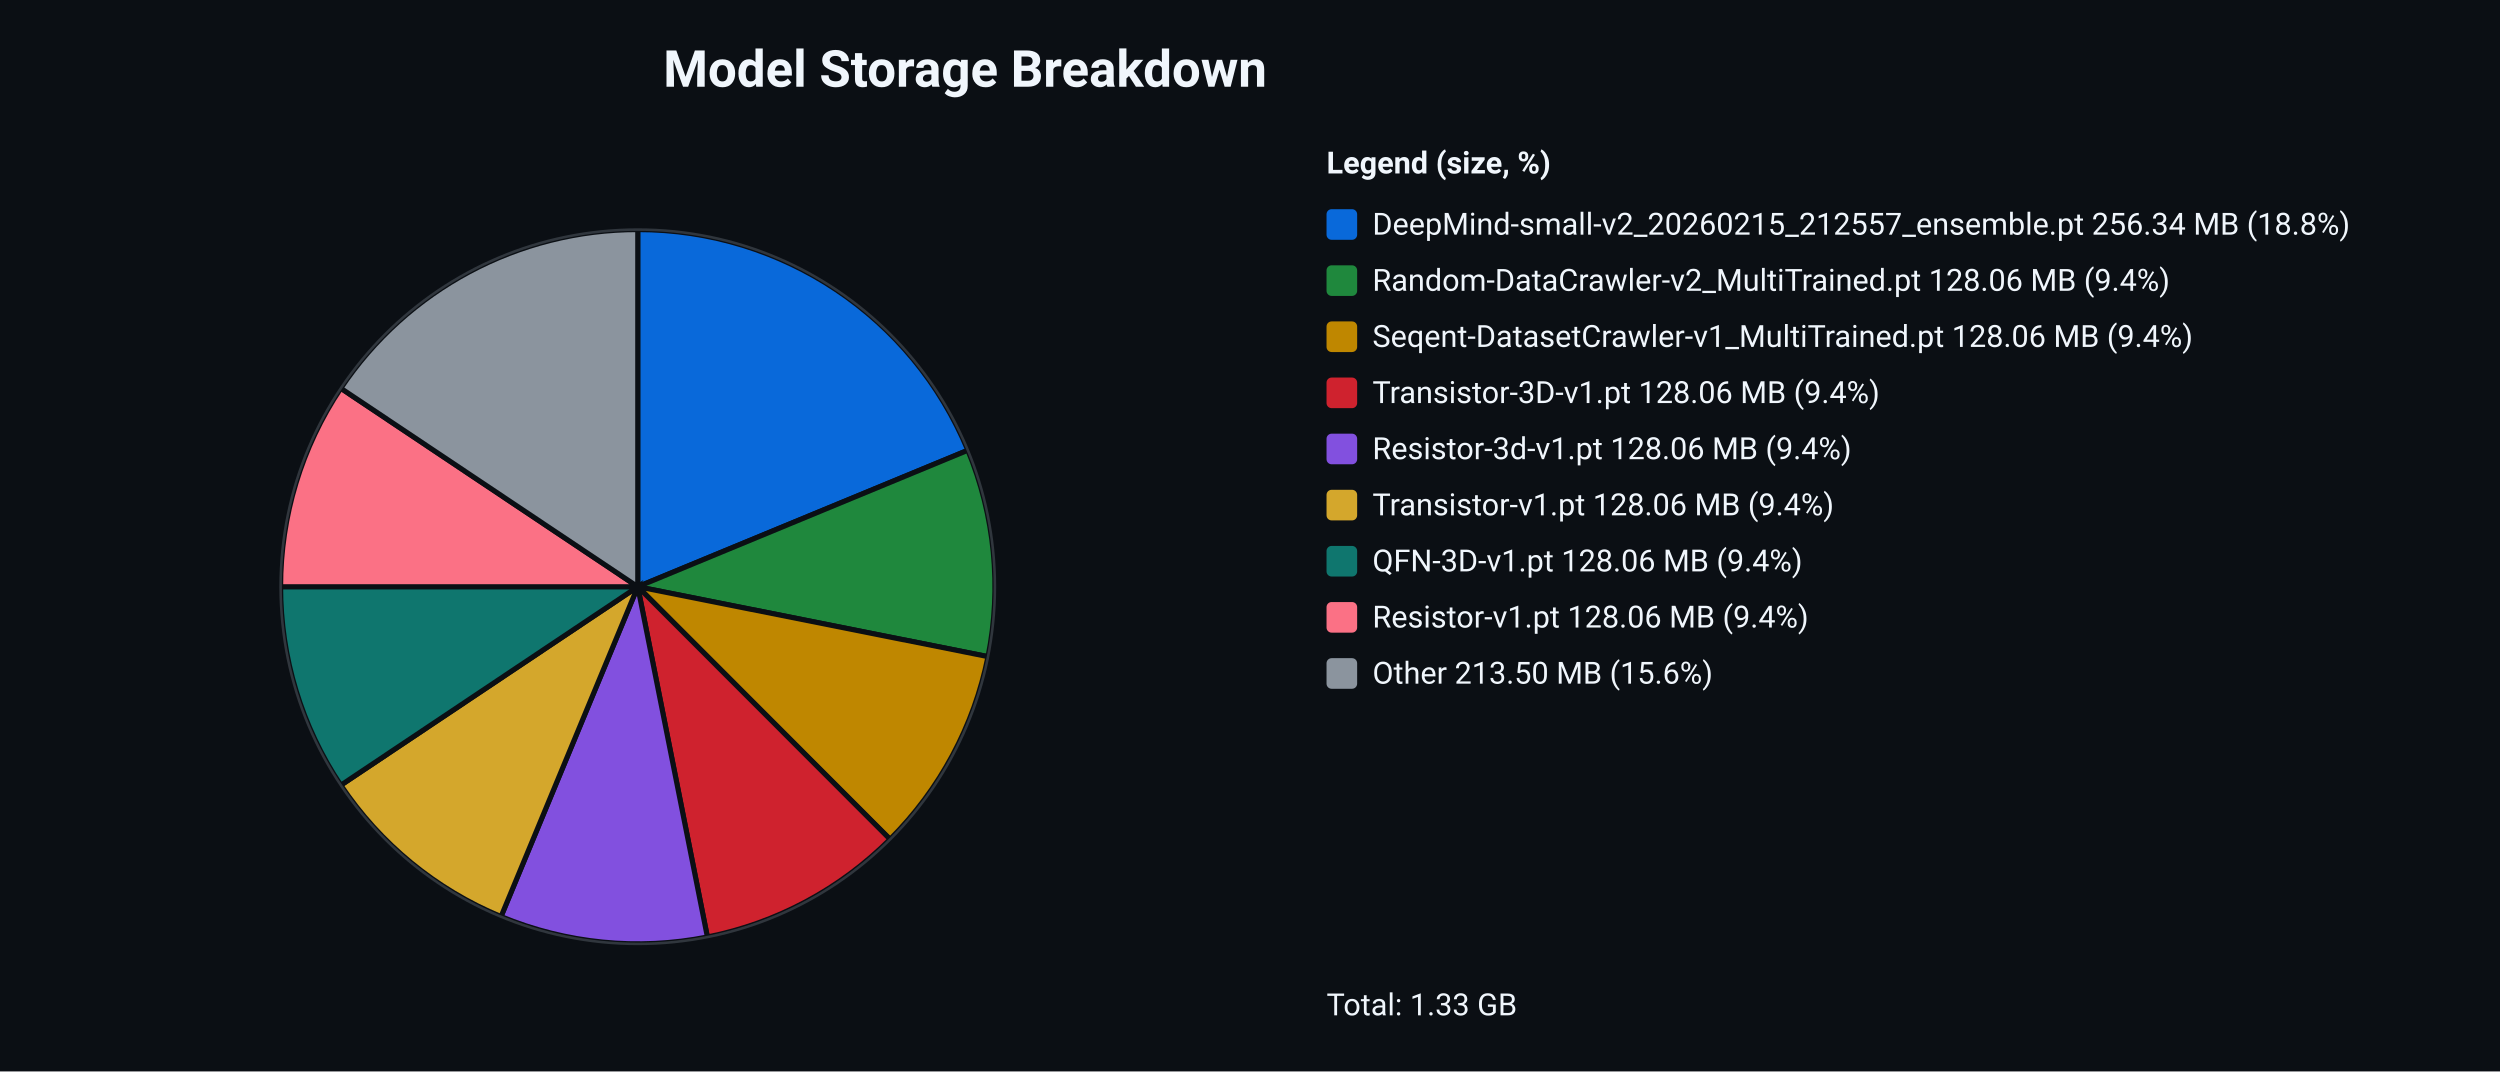
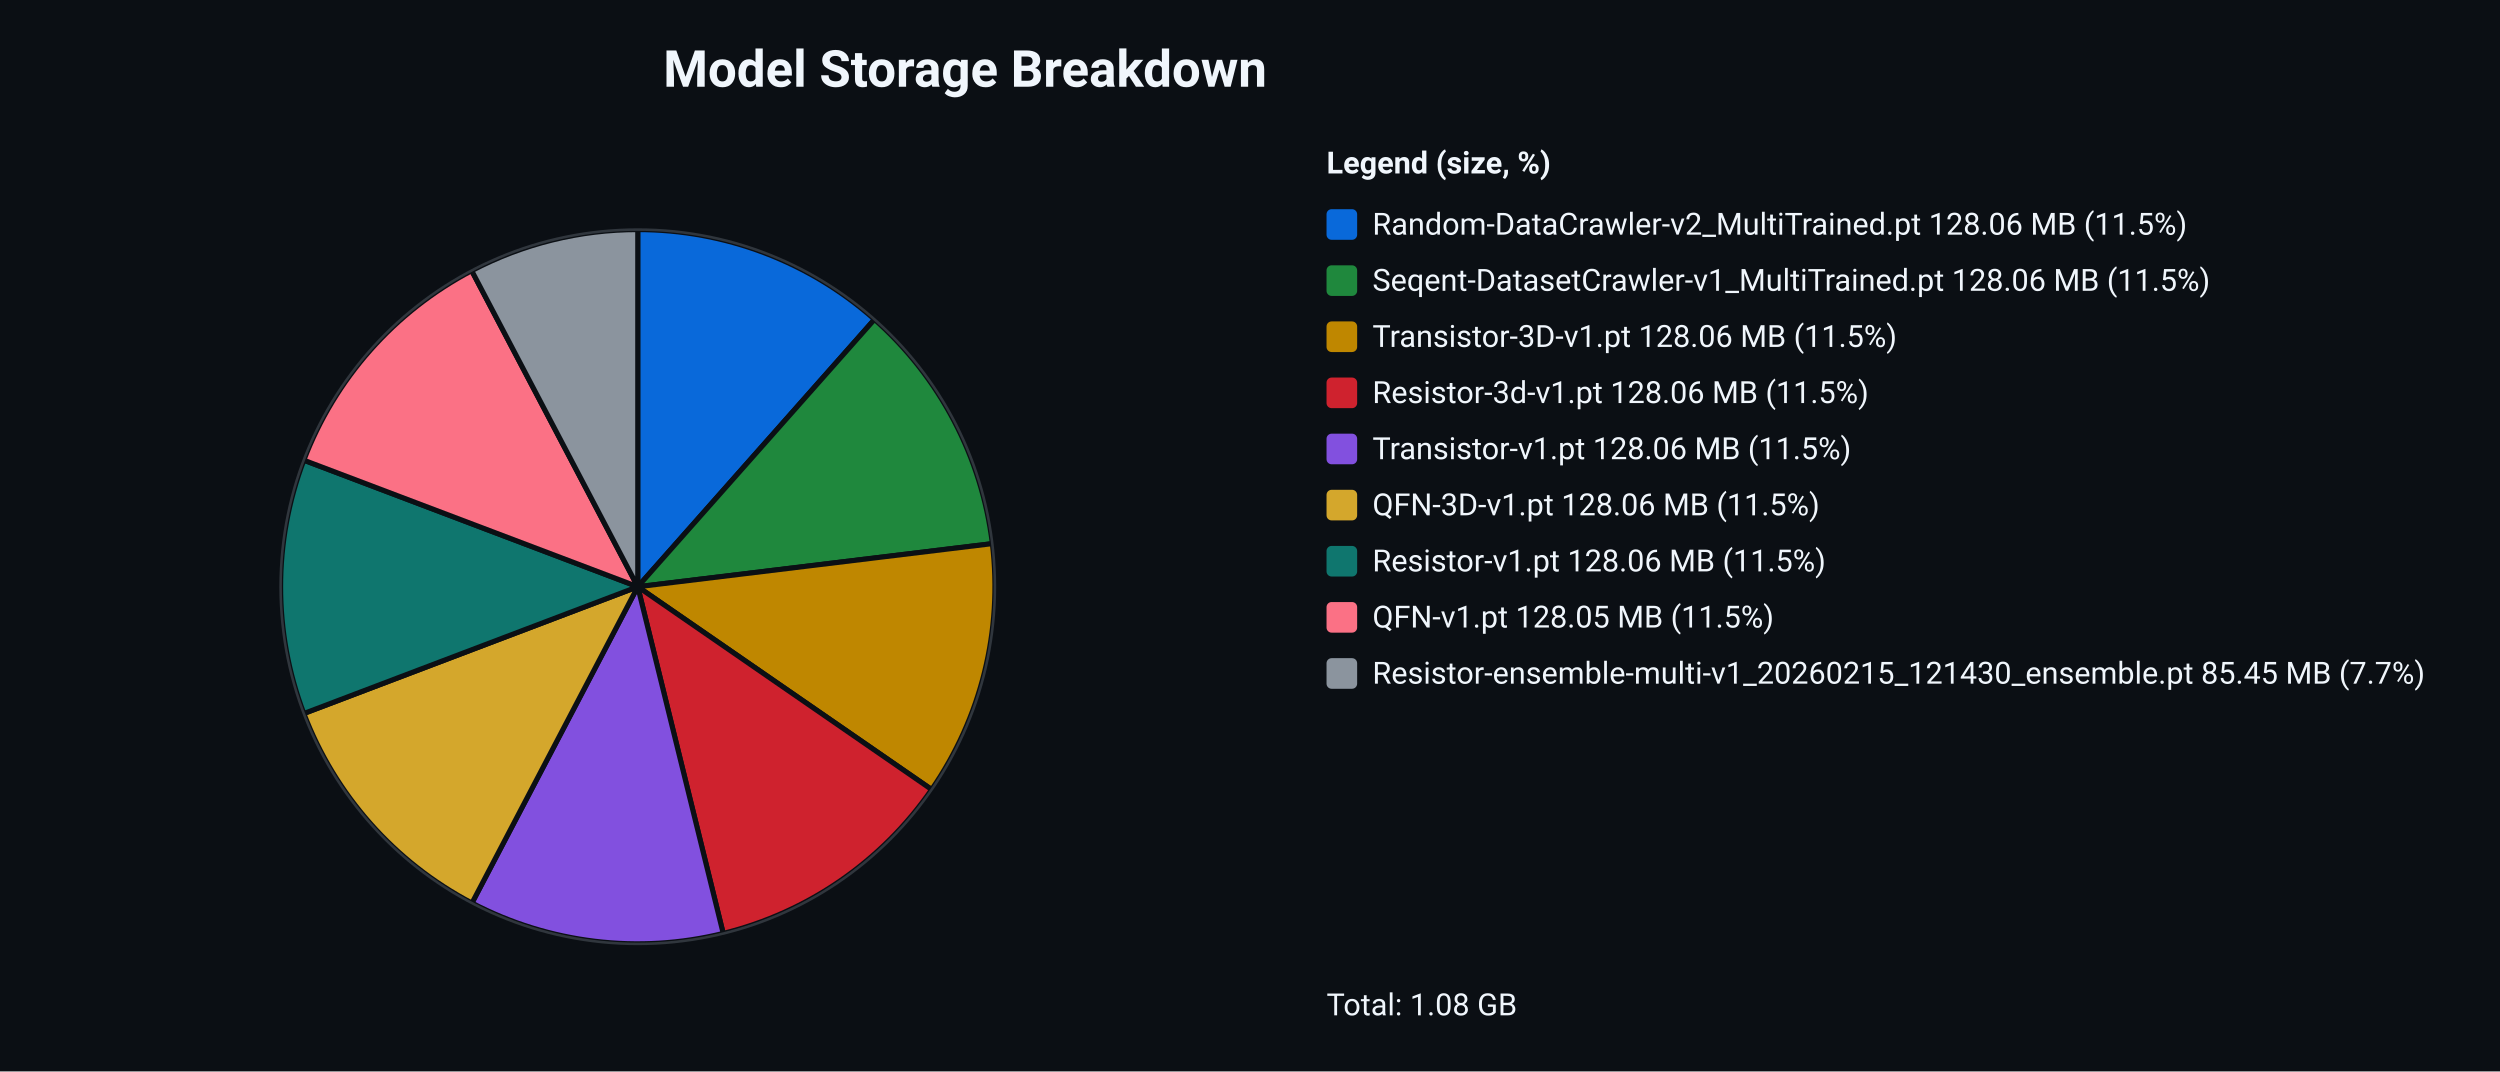
<svg xmlns="http://www.w3.org/2000/svg" width="980" height="420" viewBox="0 0 980 420">
  <rect x="0" y="0" width="980" height="420" fill="#0b0f14" />
  <text x="260" y="34" font-family="ui-sans-serif, system-ui, -apple-system, Segoe UI, Roboto, Arial" font-size="20" font-weight="700" fill="#f0f6fc">Model Storage Breakdown</text>
-   <path d="M 250.0 230.0 L 250.0 90.0 A 140.0 140.0 0 0 1 379.4 176.5 Z" fill="#0969da" stroke="#0b0f14" stroke-width="2" />
-   <path d="M 250.0 230.0 L 379.4 176.5 A 140.0 140.0 0 0 1 387.3 257.4 Z" fill="#1f883d" stroke="#0b0f14" stroke-width="2" />
-   <path d="M 250.0 230.0 L 387.3 257.4 A 140.0 140.0 0 0 1 348.9 329.0 Z" fill="#bf8700" stroke="#0b0f14" stroke-width="2" />
-   <path d="M 250.0 230.0 L 348.9 329.0 A 140.0 140.0 0 0 1 277.3 367.3 Z" fill="#cf222e" stroke="#0b0f14" stroke-width="2" />
-   <path d="M 250.0 230.0 L 277.3 367.3 A 140.0 140.0 0 0 1 196.4 359.3 Z" fill="#8250df" stroke="#0b0f14" stroke-width="2" />
-   <path d="M 250.0 230.0 L 196.4 359.3 A 140.0 140.0 0 0 1 133.6 307.8 Z" fill="#d4a72c" stroke="#0b0f14" stroke-width="2" />
-   <path d="M 250.0 230.0 L 133.6 307.8 A 140.0 140.0 0 0 1 110.0 230.0 Z" fill="#0f766e" stroke="#0b0f14" stroke-width="2" />
-   <path d="M 250.0 230.0 L 110.0 230.0 A 140.0 140.0 0 0 1 133.6 152.2 Z" fill="#fb7185" stroke="#0b0f14" stroke-width="2" />
-   <path d="M 250.0 230.0 L 133.6 152.2 A 140.0 140.0 0 0 1 250.0 90.0 Z" fill="#8b949e" stroke="#0b0f14" stroke-width="2" />
+   <path d="M 250.0 230.0 L 250.0 90.0 A 140.0 140.0 0 0 1 342.8 125.2 Z" fill="#0969da" stroke="#0b0f14" stroke-width="2" />
+   <path d="M 250.0 230.0 L 342.8 125.2 A 140.0 140.0 0 0 1 389.0 213.1 Z" fill="#1f883d" stroke="#0b0f14" stroke-width="2" />
+   <path d="M 250.0 230.0 L 389.0 213.1 A 140.0 140.0 0 0 1 365.2 309.5 Z" fill="#bf8700" stroke="#0b0f14" stroke-width="2" />
+   <path d="M 250.0 230.0 L 365.2 309.5 A 140.0 140.0 0 0 1 283.5 365.9 Z" fill="#cf222e" stroke="#0b0f14" stroke-width="2" />
+   <path d="M 250.0 230.0 L 283.5 365.9 A 140.0 140.0 0 0 1 185.0 354.0 Z" fill="#8250df" stroke="#0b0f14" stroke-width="2" />
+   <path d="M 250.0 230.0 L 185.0 354.0 A 140.0 140.0 0 0 1 119.1 279.7 Z" fill="#d4a72c" stroke="#0b0f14" stroke-width="2" />
+   <path d="M 250.0 230.0 L 119.1 279.7 A 140.0 140.0 0 0 1 119.1 180.4 Z" fill="#0f766e" stroke="#0b0f14" stroke-width="2" />
+   <path d="M 250.0 230.0 L 119.1 180.4 A 140.0 140.0 0 0 1 184.9 106.1 Z" fill="#fb7185" stroke="#0b0f14" stroke-width="2" />
+   <path d="M 250.0 230.0 L 184.9 106.1 A 140.0 140.0 0 0 1 250.0 90.0 Z" fill="#8b949e" stroke="#0b0f14" stroke-width="2" />
  <circle cx="250.0" cy="230.0" r="140.0" fill="none" stroke="#30363d" stroke-width="1" />
  <text x="520.0" y="68.0" font-family="ui-sans-serif, system-ui, -apple-system, Segoe UI, Roboto, Arial" font-size="12" font-weight="700" fill="#f0f6fc">Legend (size, %)</text>
  <rect x="520.0" y="82.0" width="12" height="12" rx="2" fill="#0969da" />
-   <text x="538.0" y="92.0" font-family="ui-sans-serif, system-ui, -apple-system, Segoe UI, Roboto, Arial" font-size="12" fill="#f0f6fc">DeepMind-small-v2_20260215_212557_ensemble.pt  256.34 MB  (18.8%)</text>
+   <text x="538.0" y="92.0" font-family="ui-sans-serif, system-ui, -apple-system, Segoe UI, Roboto, Arial" font-size="12" fill="#f0f6fc">Random-DataCrawler-v2_MultiTrained.pt  128.06 MB  (11.5%)</text>
  <rect x="520.0" y="104.0" width="12" height="12" rx="2" fill="#1f883d" />
-   <text x="538.0" y="114.0" font-family="ui-sans-serif, system-ui, -apple-system, Segoe UI, Roboto, Arial" font-size="12" fill="#f0f6fc">Random-DataCrawler-v2_MultiTrained.pt  128.06 MB  (9.4%)</text>
+   <text x="538.0" y="114.0" font-family="ui-sans-serif, system-ui, -apple-system, Segoe UI, Roboto, Arial" font-size="12" fill="#f0f6fc">Seqent-DatasetCrawler-v1_MultiTrained.pt  128.06 MB  (11.5%)</text>
  <rect x="520.0" y="126.0" width="12" height="12" rx="2" fill="#bf8700" />
-   <text x="538.0" y="136.0" font-family="ui-sans-serif, system-ui, -apple-system, Segoe UI, Roboto, Arial" font-size="12" fill="#f0f6fc">Seqent-DatasetCrawler-v1_MultiTrained.pt  128.06 MB  (9.4%)</text>
+   <text x="538.0" y="136.0" font-family="ui-sans-serif, system-ui, -apple-system, Segoe UI, Roboto, Arial" font-size="12" fill="#f0f6fc">Transistor-3D-v1.pt  128.06 MB  (11.5%)</text>
  <rect x="520.0" y="148.0" width="12" height="12" rx="2" fill="#cf222e" />
-   <text x="538.0" y="158.0" font-family="ui-sans-serif, system-ui, -apple-system, Segoe UI, Roboto, Arial" font-size="12" fill="#f0f6fc">Transistor-3D-v1.pt  128.06 MB  (9.4%)</text>
+   <text x="538.0" y="158.0" font-family="ui-sans-serif, system-ui, -apple-system, Segoe UI, Roboto, Arial" font-size="12" fill="#f0f6fc">Resistor-3d-v1.pt  128.06 MB  (11.5%)</text>
  <rect x="520.0" y="170.0" width="12" height="12" rx="2" fill="#8250df" />
-   <text x="538.0" y="180.0" font-family="ui-sans-serif, system-ui, -apple-system, Segoe UI, Roboto, Arial" font-size="12" fill="#f0f6fc">Resistor-3d-v1.pt  128.06 MB  (9.4%)</text>
+   <text x="538.0" y="180.0" font-family="ui-sans-serif, system-ui, -apple-system, Segoe UI, Roboto, Arial" font-size="12" fill="#f0f6fc">Transistor-v1.pt  128.06 MB  (11.5%)</text>
  <rect x="520.0" y="192.0" width="12" height="12" rx="2" fill="#d4a72c" />
-   <text x="538.0" y="202.0" font-family="ui-sans-serif, system-ui, -apple-system, Segoe UI, Roboto, Arial" font-size="12" fill="#f0f6fc">Transistor-v1.pt  128.06 MB  (9.4%)</text>
+   <text x="538.0" y="202.0" font-family="ui-sans-serif, system-ui, -apple-system, Segoe UI, Roboto, Arial" font-size="12" fill="#f0f6fc">QFN-3D-v1.pt  128.06 MB  (11.5%)</text>
  <rect x="520.0" y="214.0" width="12" height="12" rx="2" fill="#0f766e" />
-   <text x="538.0" y="224.0" font-family="ui-sans-serif, system-ui, -apple-system, Segoe UI, Roboto, Arial" font-size="12" fill="#f0f6fc">QFN-3D-v1.pt  128.06 MB  (9.4%)</text>
+   <text x="538.0" y="224.0" font-family="ui-sans-serif, system-ui, -apple-system, Segoe UI, Roboto, Arial" font-size="12" fill="#f0f6fc">Resistor-v1.pt  128.06 MB  (11.5%)</text>
  <rect x="520.0" y="236.0" width="12" height="12" rx="2" fill="#fb7185" />
-   <text x="538.0" y="246.0" font-family="ui-sans-serif, system-ui, -apple-system, Segoe UI, Roboto, Arial" font-size="12" fill="#f0f6fc">Resistor-v1.pt  128.06 MB  (9.4%)</text>
+   <text x="538.0" y="246.0" font-family="ui-sans-serif, system-ui, -apple-system, Segoe UI, Roboto, Arial" font-size="12" fill="#f0f6fc">QFN-v1.pt  128.05 MB  (11.5%)</text>
  <rect x="520.0" y="258.0" width="12" height="12" rx="2" fill="#8b949e" />
-   <text x="538.0" y="268.0" font-family="ui-sans-serif, system-ui, -apple-system, Segoe UI, Roboto, Arial" font-size="12" fill="#f0f6fc">Other  213.50 MB  (15.6%)</text>
-   <text x="520.0" y="398" font-family="ui-sans-serif, system-ui, -apple-system, Segoe UI, Roboto, Arial" font-size="12" fill="#f0f6fc">Total: 1.33 GB</text>
+   <text x="538.0" y="268.0" font-family="ui-sans-serif, system-ui, -apple-system, Segoe UI, Roboto, Arial" font-size="12" fill="#f0f6fc">Resistor-ensemble-multi-v1_20260215_121430_ensemble.pt  85.45 MB  (7.7%)</text>
+   <text x="520.0" y="398" font-family="ui-sans-serif, system-ui, -apple-system, Segoe UI, Roboto, Arial" font-size="12" fill="#f0f6fc">Total: 1.08 GB</text>
</svg>
